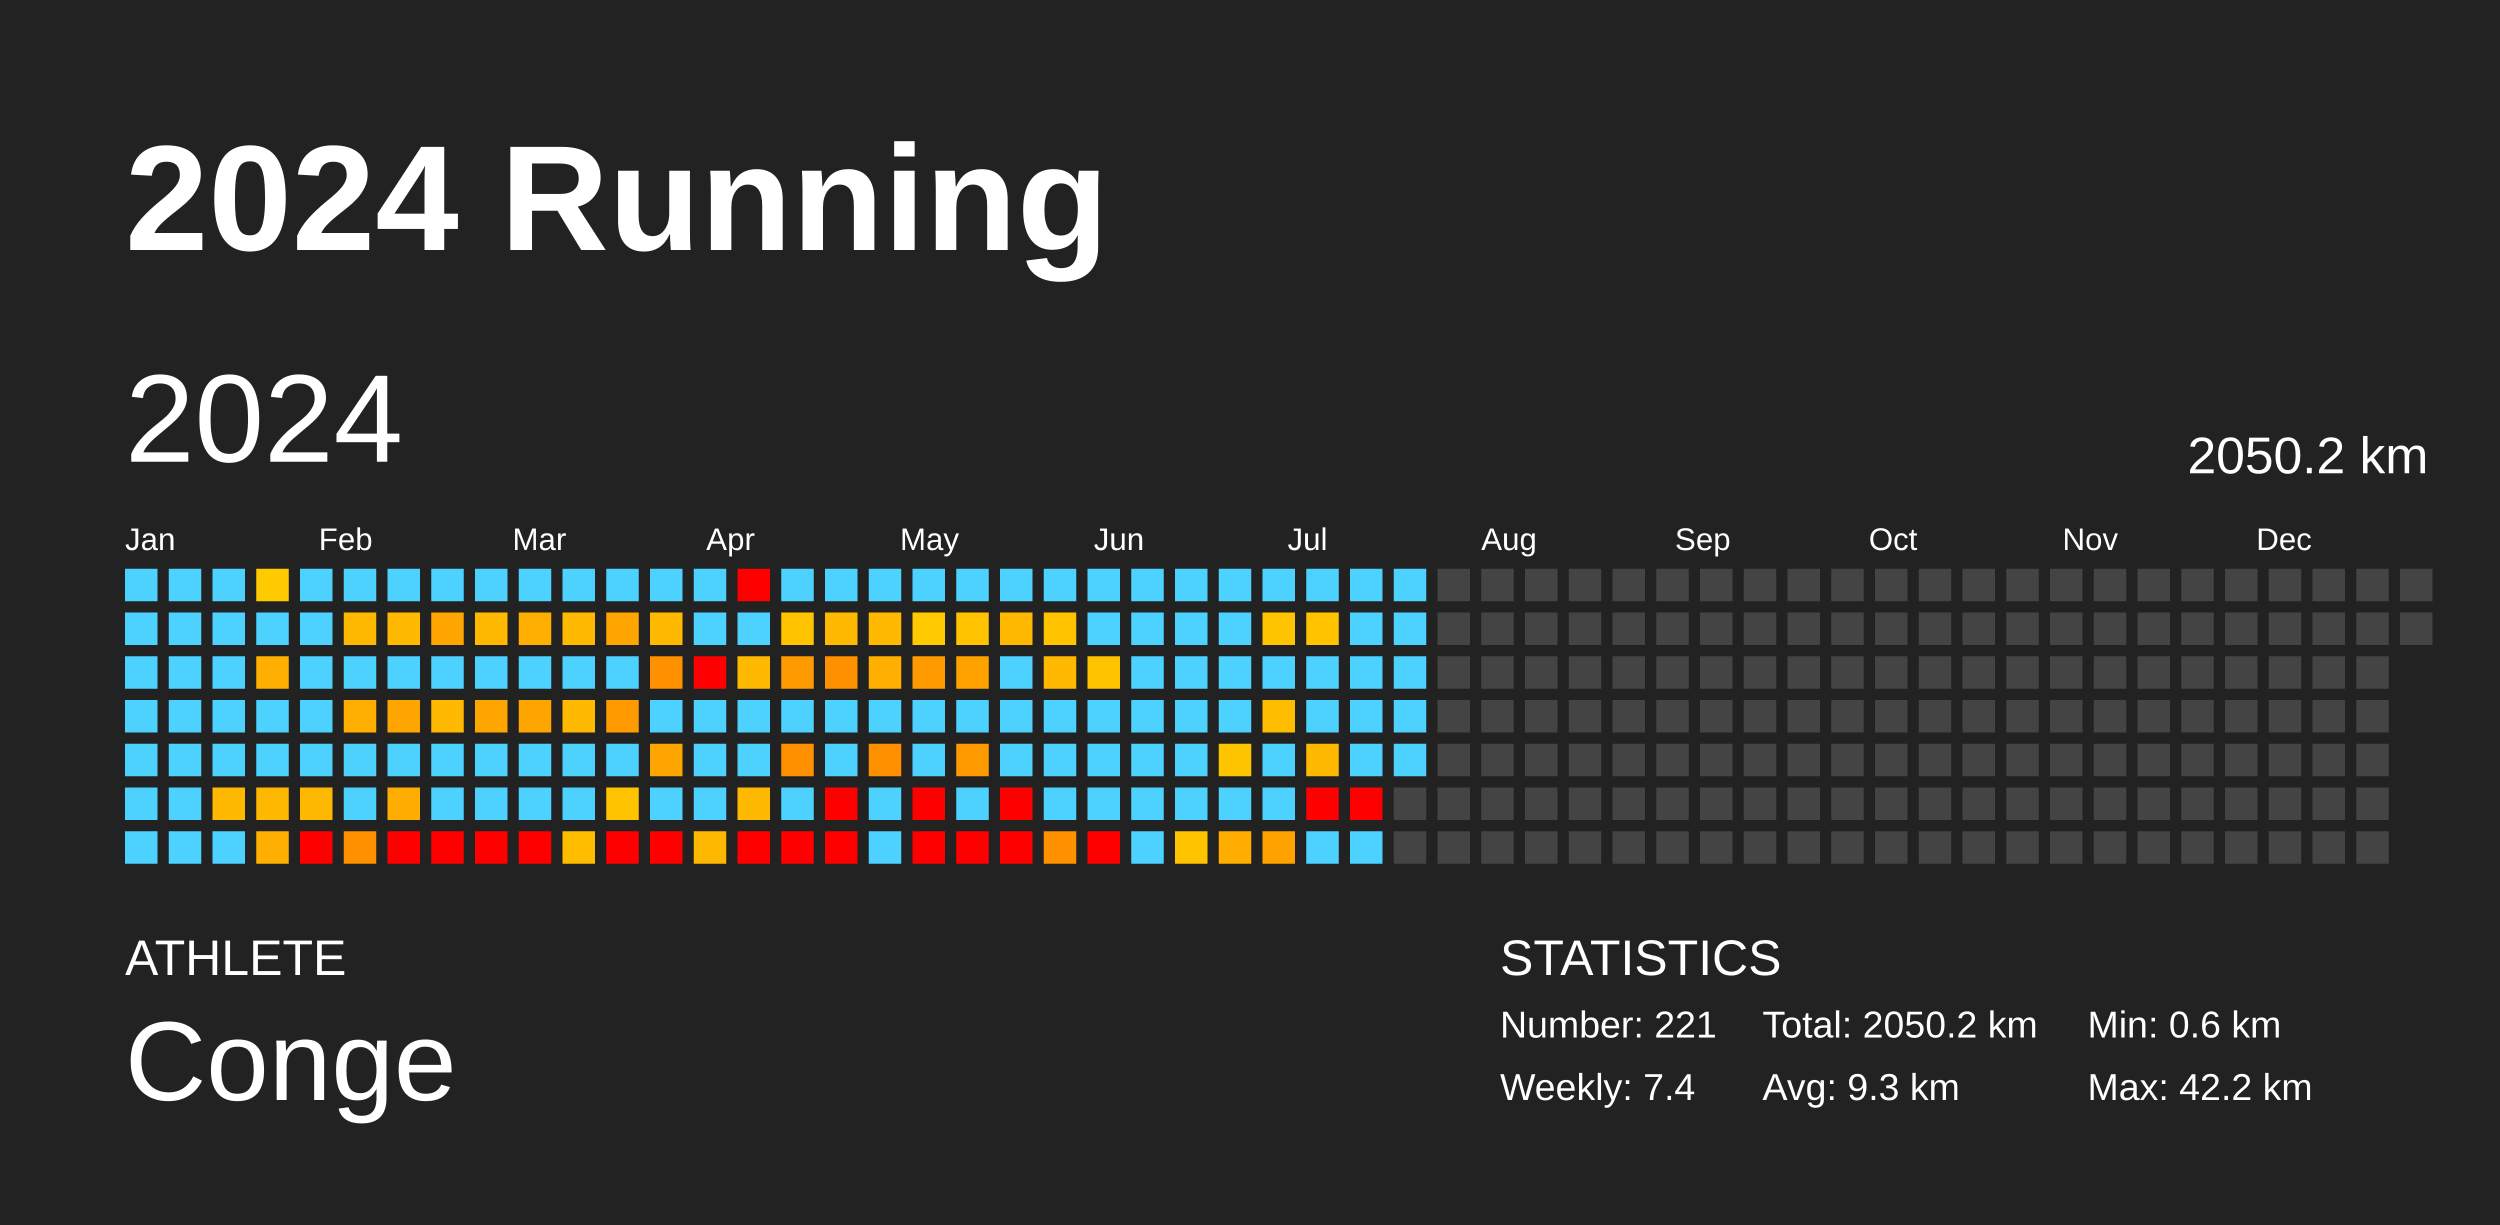
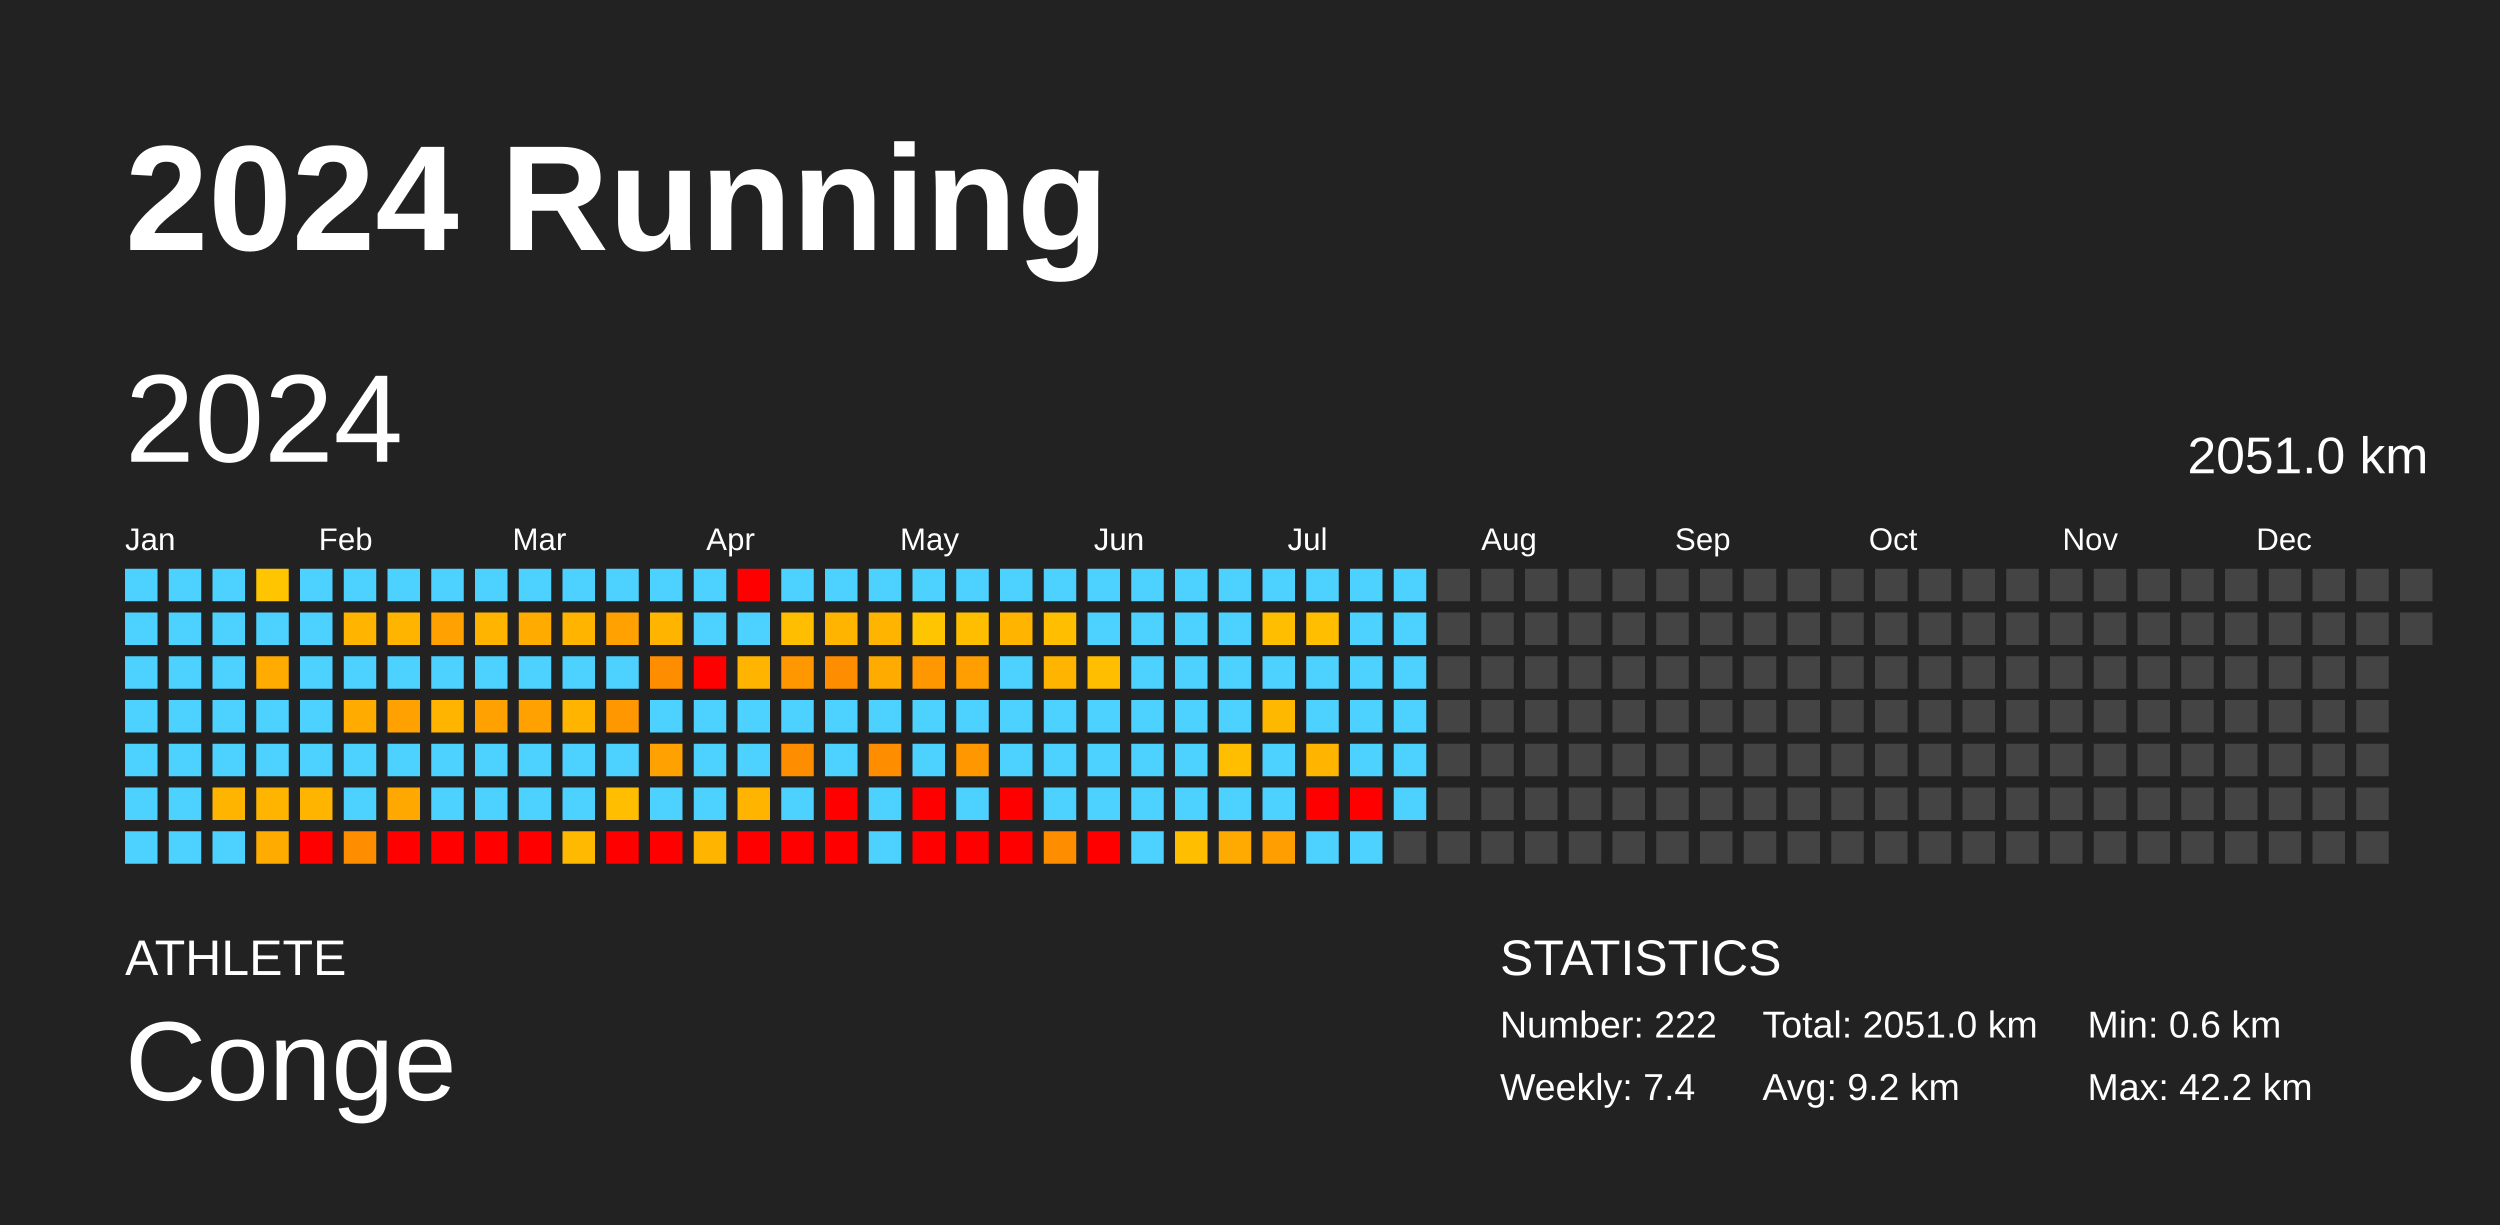
<svg xmlns="http://www.w3.org/2000/svg" baseProfile="full" height="98mm" version="1.1" viewBox="0,0,200,98" width="200mm">
  <defs />
  <rect fill="#222222" height="98" width="200" x="0" y="0" />
  <text fill="#FFFFFF" style="font-size:12px; font-family:Arial; font-weight:bold;" x="10" y="20">2024 Running</text>
  <text fill="#FFFFFF" style="font-size:4px; font-family:Arial" x="10" y="78">ATHLETE</text>
  <text fill="#FFFFFF" style="font-size:9px; font-family:Arial" x="10" y="88">Conge</text>
  <text fill="#FFFFFF" style="font-size:4px; font-family:Arial" x="120" y="78">STATISTICS</text>
-   <text fill="#FFFFFF" style="font-size:3px; font-family:Arial" x="120" y="83">Number: 221</text>
+   <text fill="#FFFFFF" style="font-size:3px; font-family:Arial" x="120" y="83">Number: 222</text>
  <text fill="#FFFFFF" style="font-size:3px; font-family:Arial" x="120" y="88">Weekly: 7.4</text>
-   <text fill="#FFFFFF" style="font-size:3px; font-family:Arial" x="141" y="83">Total: 2050.2 km</text>
-   <text fill="#FFFFFF" style="font-size:3px; font-family:Arial" x="141" y="88">Avg: 9.3 km</text>
+   <text fill="#FFFFFF" style="font-size:3px; font-family:Arial" x="141" y="83">Total: 2051.0 km</text>
+   <text fill="#FFFFFF" style="font-size:3px; font-family:Arial" x="141" y="88">Avg: 9.2 km</text>
  <text fill="#FFFFFF" style="font-size:3px; font-family:Arial" x="167" y="83">Min: 0.6 km</text>
  <text fill="#FFFFFF" style="font-size:3px; font-family:Arial" x="167" y="88">Max: 42.2 km</text>
  <text dominant-baseline="hanging" fill="#FFFFFF" style="font-size:10.0px; font-family:Arial;" x="10" y="30">2024</text>
-   <text dominant-baseline="hanging" fill="#FFFFFF" style="font-size:4.125px; font-family:Arial;" x="175" y="35">2050.2 km</text>
+   <text dominant-baseline="hanging" fill="#FFFFFF" style="font-size:4.125px; font-family:Arial;" x="175" y="35">2051.0 km</text>
  <text fill="#FFFFFF" style="font-size:2.5px; font-family:Arial" x="10.0" y="44">Jan</text>
  <text fill="#FFFFFF" style="font-size:2.5px; font-family:Arial" x="25.5" y="44">Feb</text>
  <text fill="#FFFFFF" style="font-size:2.5px; font-family:Arial" x="41.0" y="44">Mar</text>
  <text fill="#FFFFFF" style="font-size:2.5px; font-family:Arial" x="56.5" y="44">Apr</text>
  <text fill="#FFFFFF" style="font-size:2.5px; font-family:Arial" x="72.0" y="44">May</text>
  <text fill="#FFFFFF" style="font-size:2.5px; font-family:Arial" x="87.5" y="44">Jun</text>
  <text fill="#FFFFFF" style="font-size:2.5px; font-family:Arial" x="103.0" y="44">Jul</text>
  <text fill="#FFFFFF" style="font-size:2.5px; font-family:Arial" x="118.5" y="44">Aug</text>
  <text fill="#FFFFFF" style="font-size:2.5px; font-family:Arial" x="134.0" y="44">Sep</text>
  <text fill="#FFFFFF" style="font-size:2.5px; font-family:Arial" x="149.5" y="44">Oct</text>
  <text fill="#FFFFFF" style="font-size:2.5px; font-family:Arial" x="165.0" y="44">Nov</text>
  <text fill="#FFFFFF" style="font-size:2.5px; font-family:Arial" x="180.5" y="44">Dec</text>
  <rect fill="#4dd2ff" height="2.6" width="2.6" x="10.0" y="45.5" />
  <rect fill="#4dd2ff" height="2.6" width="2.6" x="10.0" y="49.0" />
  <rect fill="#4dd2ff" height="2.6" width="2.6" x="10.0" y="52.5" />
  <rect fill="#4dd2ff" height="2.6" width="2.6" x="10.0" y="56.0" />
  <rect fill="#4dd2ff" height="2.6" width="2.6" x="10.0" y="59.5" />
  <rect fill="#4dd2ff" height="2.6" width="2.6" x="10.0" y="63.0" />
  <rect fill="#4dd2ff" height="2.6" width="2.6" x="10.0" y="66.5" />
  <rect fill="#4dd2ff" height="2.6" width="2.6" x="13.5" y="45.5" />
  <rect fill="#4dd2ff" height="2.6" width="2.6" x="13.5" y="49.0" />
  <rect fill="#4dd2ff" height="2.6" width="2.6" x="13.5" y="52.5" />
  <rect fill="#4dd2ff" height="2.6" width="2.6" x="13.5" y="56.0" />
  <rect fill="#4dd2ff" height="2.6" width="2.6" x="13.5" y="59.5" />
  <rect fill="#4dd2ff" height="2.6" width="2.6" x="13.5" y="63.0" />
  <rect fill="#4dd2ff" height="2.6" width="2.6" x="13.5" y="66.5" />
  <rect fill="#4dd2ff" height="2.6" width="2.6" x="17.0" y="45.5" />
  <rect fill="#4dd2ff" height="2.6" width="2.6" x="17.0" y="49.0" />
  <rect fill="#4dd2ff" height="2.6" width="2.6" x="17.0" y="52.5" />
  <rect fill="#4dd2ff" height="2.6" width="2.6" x="17.0" y="56.0" />
  <rect fill="#4dd2ff" height="2.6" width="2.6" x="17.0" y="59.5" />
-   <rect fill="#ffb900" height="2.6" width="2.6" x="17.0" y="63.0" />
+   <rect fill="#ffb400" height="2.6" width="2.6" x="17.0" y="63.0" />
  <rect fill="#4dd2ff" height="2.6" width="2.6" x="17.0" y="66.5" />
-   <rect fill="#ffca00" height="2.6" width="2.6" x="20.5" y="45.5" />
+   <rect fill="#ffc500" height="2.6" width="2.6" x="20.5" y="45.5" />
  <rect fill="#4dd2ff" height="2.6" width="2.6" x="20.5" y="49.0" />
-   <rect fill="#ffaf00" height="2.6" width="2.6" x="20.5" y="52.5" />
+   <rect fill="#ffab00" height="2.6" width="2.6" x="20.5" y="52.5" />
  <rect fill="#4dd2ff" height="2.6" width="2.6" x="20.5" y="56.0" />
  <rect fill="#4dd2ff" height="2.6" width="2.6" x="20.5" y="59.5" />
-   <rect fill="#ffb800" height="2.6" width="2.6" x="20.5" y="63.0" />
-   <rect fill="#ffaf00" height="2.6" width="2.6" x="20.5" y="66.5" />
+   <rect fill="#ffb400" height="2.6" width="2.6" x="20.5" y="63.0" />
+   <rect fill="#ffab00" height="2.6" width="2.6" x="20.5" y="66.5" />
  <rect fill="#4dd2ff" height="2.6" width="2.6" x="24.0" y="45.5" />
  <rect fill="#4dd2ff" height="2.6" width="2.6" x="24.0" y="49.0" />
  <rect fill="#4dd2ff" height="2.6" width="2.6" x="24.0" y="52.5" />
  <rect fill="#4dd2ff" height="2.6" width="2.6" x="24.0" y="56.0" />
  <rect fill="#4dd2ff" height="2.6" width="2.6" x="24.0" y="59.5" />
-   <rect fill="#ffb800" height="2.6" width="2.6" x="24.0" y="63.0" />
+   <rect fill="#ffb400" height="2.6" width="2.6" x="24.0" y="63.0" />
  <rect fill="red" height="2.6" width="2.6" x="24.0" y="66.5" />
  <rect fill="#4dd2ff" height="2.6" width="2.6" x="27.5" y="45.5" />
-   <rect fill="#ffb900" height="2.6" width="2.6" x="27.5" y="49.0" />
+   <rect fill="#ffb400" height="2.6" width="2.6" x="27.5" y="49.0" />
  <rect fill="#4dd2ff" height="2.6" width="2.6" x="27.5" y="52.5" />
-   <rect fill="#ffaf00" height="2.6" width="2.6" x="27.5" y="56.0" />
+   <rect fill="#ffab00" height="2.6" width="2.6" x="27.5" y="56.0" />
  <rect fill="#4dd2ff" height="2.6" width="2.6" x="27.5" y="59.5" />
  <rect fill="#4dd2ff" height="2.6" width="2.6" x="27.5" y="63.0" />
-   <rect fill="#ff9100" height="2.6" width="2.6" x="27.5" y="66.5" />
+   <rect fill="#ff8d00" height="2.6" width="2.6" x="27.5" y="66.5" />
  <rect fill="#4dd2ff" height="2.6" width="2.6" x="31.0" y="45.5" />
-   <rect fill="#ffb900" height="2.6" width="2.6" x="31.0" y="49.0" />
+   <rect fill="#ffb500" height="2.6" width="2.6" x="31.0" y="49.0" />
  <rect fill="#4dd2ff" height="2.6" width="2.6" x="31.0" y="52.5" />
-   <rect fill="#ffa500" height="2.6" width="2.6" x="31.0" y="56.0" />
+   <rect fill="#ffa100" height="2.6" width="2.6" x="31.0" y="56.0" />
  <rect fill="#4dd2ff" height="2.6" width="2.6" x="31.0" y="59.5" />
-   <rect fill="#ffad00" height="2.6" width="2.6" x="31.0" y="63.0" />
+   <rect fill="#ffa900" height="2.6" width="2.6" x="31.0" y="63.0" />
  <rect fill="red" height="2.6" width="2.6" x="31.0" y="66.5" />
  <rect fill="#4dd2ff" height="2.6" width="2.6" x="34.5" y="45.5" />
-   <rect fill="#ffa500" height="2.6" width="2.6" x="34.5" y="49.0" />
+   <rect fill="#ffa100" height="2.6" width="2.6" x="34.5" y="49.0" />
  <rect fill="#4dd2ff" height="2.6" width="2.6" x="34.5" y="52.5" />
-   <rect fill="#ffb900" height="2.6" width="2.6" x="34.5" y="56.0" />
+   <rect fill="#ffb500" height="2.6" width="2.6" x="34.5" y="56.0" />
  <rect fill="#4dd2ff" height="2.6" width="2.6" x="34.5" y="59.5" />
  <rect fill="#4dd2ff" height="2.6" width="2.6" x="34.5" y="63.0" />
  <rect fill="red" height="2.6" width="2.6" x="34.5" y="66.5" />
  <rect fill="#4dd2ff" height="2.6" width="2.6" x="38.0" y="45.5" />
-   <rect fill="#ffb900" height="2.6" width="2.6" x="38.0" y="49.0" />
+   <rect fill="#ffb500" height="2.6" width="2.6" x="38.0" y="49.0" />
  <rect fill="#4dd2ff" height="2.6" width="2.6" x="38.0" y="52.5" />
-   <rect fill="#ffa500" height="2.6" width="2.6" x="38.0" y="56.0" />
+   <rect fill="#ffa100" height="2.6" width="2.6" x="38.0" y="56.0" />
  <rect fill="#4dd2ff" height="2.6" width="2.6" x="38.0" y="59.5" />
  <rect fill="#4dd2ff" height="2.6" width="2.6" x="38.0" y="63.0" />
  <rect fill="red" height="2.6" width="2.6" x="38.0" y="66.5" />
  <rect fill="#4dd2ff" height="2.6" width="2.6" x="41.5" y="45.5" />
-   <rect fill="#ffaf00" height="2.6" width="2.6" x="41.5" y="49.0" />
+   <rect fill="#ffab00" height="2.6" width="2.6" x="41.5" y="49.0" />
  <rect fill="#4dd2ff" height="2.6" width="2.6" x="41.5" y="52.5" />
-   <rect fill="#ffa500" height="2.6" width="2.6" x="41.5" y="56.0" />
+   <rect fill="#ffa100" height="2.6" width="2.6" x="41.5" y="56.0" />
  <rect fill="#4dd2ff" height="2.6" width="2.6" x="41.5" y="59.5" />
  <rect fill="#4dd2ff" height="2.6" width="2.6" x="41.5" y="63.0" />
  <rect fill="red" height="2.6" width="2.6" x="41.5" y="66.5" />
  <rect fill="#4dd2ff" height="2.6" width="2.6" x="45.0" y="45.5" />
-   <rect fill="#ffb900" height="2.6" width="2.6" x="45.0" y="49.0" />
+   <rect fill="#ffb500" height="2.6" width="2.6" x="45.0" y="49.0" />
  <rect fill="#4dd2ff" height="2.6" width="2.6" x="45.0" y="52.5" />
-   <rect fill="#ffb900" height="2.6" width="2.6" x="45.0" y="56.0" />
+   <rect fill="#ffb500" height="2.6" width="2.6" x="45.0" y="56.0" />
  <rect fill="#4dd2ff" height="2.6" width="2.6" x="45.0" y="59.5" />
  <rect fill="#4dd2ff" height="2.6" width="2.6" x="45.0" y="63.0" />
-   <rect fill="#ffbd00" height="2.6" width="2.6" x="45.0" y="66.5" />
+   <rect fill="#ffb900" height="2.6" width="2.6" x="45.0" y="66.5" />
  <rect fill="#4dd2ff" height="2.6" width="2.6" x="48.5" y="45.5" />
-   <rect fill="#ffa500" height="2.6" width="2.6" x="48.5" y="49.0" />
+   <rect fill="#ffa100" height="2.6" width="2.6" x="48.5" y="49.0" />
  <rect fill="#4dd2ff" height="2.6" width="2.6" x="48.5" y="52.5" />
-   <rect fill="#ff9b00" height="2.6" width="2.6" x="48.5" y="56.0" />
+   <rect fill="#ff9700" height="2.6" width="2.6" x="48.5" y="56.0" />
  <rect fill="#4dd2ff" height="2.6" width="2.6" x="48.5" y="59.5" />
-   <rect fill="#ffc300" height="2.6" width="2.6" x="48.5" y="63.0" />
+   <rect fill="#ffbf00" height="2.6" width="2.6" x="48.5" y="63.0" />
  <rect fill="red" height="2.6" width="2.6" x="48.5" y="66.5" />
  <rect fill="#4dd2ff" height="2.6" width="2.6" x="52.0" y="45.5" />
-   <rect fill="#ffb900" height="2.6" width="2.6" x="52.0" y="49.0" />
-   <rect fill="#ff9100" height="2.6" width="2.6" x="52.0" y="52.5" />
+   <rect fill="#ffb500" height="2.6" width="2.6" x="52.0" y="49.0" />
+   <rect fill="#ff8d00" height="2.6" width="2.6" x="52.0" y="52.5" />
  <rect fill="#4dd2ff" height="2.6" width="2.6" x="52.0" y="56.0" />
-   <rect fill="#ffa500" height="2.6" width="2.6" x="52.0" y="59.5" />
+   <rect fill="#ffa100" height="2.6" width="2.6" x="52.0" y="59.5" />
  <rect fill="#4dd2ff" height="2.6" width="2.6" x="52.0" y="63.0" />
  <rect fill="red" height="2.6" width="2.6" x="52.0" y="66.5" />
  <rect fill="#4dd2ff" height="2.6" width="2.6" x="55.5" y="45.5" />
  <rect fill="#4dd2ff" height="2.6" width="2.6" x="55.5" y="49.0" />
  <rect fill="red" height="2.6" width="2.6" x="55.5" y="52.5" />
  <rect fill="#4dd2ff" height="2.6" width="2.6" x="55.5" y="56.0" />
  <rect fill="#4dd2ff" height="2.6" width="2.6" x="55.5" y="59.5" />
  <rect fill="#4dd2ff" height="2.6" width="2.6" x="55.5" y="63.0" />
-   <rect fill="#ffb800" height="2.6" width="2.6" x="55.5" y="66.5" />
+   <rect fill="#ffb400" height="2.6" width="2.6" x="55.5" y="66.5" />
  <rect fill="red" height="2.6" width="2.6" x="59.0" y="45.5" />
  <rect fill="#4dd2ff" height="2.6" width="2.6" x="59.0" y="49.0" />
-   <rect fill="#ffb900" height="2.6" width="2.6" x="59.0" y="52.5" />
+   <rect fill="#ffb500" height="2.6" width="2.6" x="59.0" y="52.5" />
  <rect fill="#4dd2ff" height="2.6" width="2.6" x="59.0" y="56.0" />
  <rect fill="#4dd2ff" height="2.6" width="2.6" x="59.0" y="59.5" />
-   <rect fill="#ffb900" height="2.6" width="2.6" x="59.0" y="63.0" />
+   <rect fill="#ffb500" height="2.6" width="2.6" x="59.0" y="63.0" />
  <rect fill="red" height="2.6" width="2.6" x="59.0" y="66.5" />
  <rect fill="#4dd2ff" height="2.6" width="2.6" x="62.5" y="45.5" />
-   <rect fill="#ffc300" height="2.6" width="2.6" x="62.5" y="49.0" />
-   <rect fill="#ff9b00" height="2.6" width="2.6" x="62.5" y="52.5" />
+   <rect fill="#ffbf00" height="2.6" width="2.6" x="62.5" y="49.0" />
+   <rect fill="#ff9700" height="2.6" width="2.6" x="62.5" y="52.5" />
  <rect fill="#4dd2ff" height="2.6" width="2.6" x="62.5" y="56.0" />
-   <rect fill="#ff9100" height="2.6" width="2.6" x="62.5" y="59.5" />
+   <rect fill="#ff8d00" height="2.6" width="2.6" x="62.5" y="59.5" />
  <rect fill="#4dd2ff" height="2.6" width="2.6" x="62.5" y="63.0" />
  <rect fill="red" height="2.6" width="2.6" x="62.5" y="66.5" />
  <rect fill="#4dd2ff" height="2.6" width="2.6" x="66.0" y="45.5" />
-   <rect fill="#ffb900" height="2.6" width="2.6" x="66.0" y="49.0" />
-   <rect fill="#ff9100" height="2.6" width="2.6" x="66.0" y="52.5" />
+   <rect fill="#ffb500" height="2.6" width="2.6" x="66.0" y="49.0" />
+   <rect fill="#ff8d00" height="2.6" width="2.6" x="66.0" y="52.5" />
  <rect fill="#4dd2ff" height="2.6" width="2.6" x="66.0" y="56.0" />
  <rect fill="#4dd2ff" height="2.6" width="2.6" x="66.0" y="59.5" />
  <rect fill="red" height="2.6" width="2.6" x="66.0" y="63.0" />
  <rect fill="red" height="2.6" width="2.6" x="66.0" y="66.5" />
  <rect fill="#4dd2ff" height="2.6" width="2.6" x="69.5" y="45.5" />
-   <rect fill="#ffb900" height="2.6" width="2.6" x="69.5" y="49.0" />
-   <rect fill="#ffaf00" height="2.6" width="2.6" x="69.5" y="52.5" />
+   <rect fill="#ffb500" height="2.6" width="2.6" x="69.5" y="49.0" />
+   <rect fill="#ffab00" height="2.6" width="2.6" x="69.5" y="52.5" />
  <rect fill="#4dd2ff" height="2.6" width="2.6" x="69.5" y="56.0" />
-   <rect fill="#ff9100" height="2.6" width="2.6" x="69.5" y="59.5" />
+   <rect fill="#ff8d00" height="2.6" width="2.6" x="69.5" y="59.5" />
  <rect fill="#4dd2ff" height="2.6" width="2.6" x="69.5" y="63.0" />
  <rect fill="#4dd2ff" height="2.6" width="2.6" x="69.5" y="66.5" />
  <rect fill="#4dd2ff" height="2.6" width="2.6" x="73.0" y="45.5" />
-   <rect fill="#ffca00" height="2.6" width="2.6" x="73.0" y="49.0" />
-   <rect fill="#ff9b00" height="2.6" width="2.6" x="73.0" y="52.5" />
+   <rect fill="#ffc500" height="2.6" width="2.6" x="73.0" y="49.0" />
+   <rect fill="#ff9700" height="2.6" width="2.6" x="73.0" y="52.5" />
  <rect fill="#4dd2ff" height="2.6" width="2.6" x="73.0" y="56.0" />
  <rect fill="#4dd2ff" height="2.6" width="2.6" x="73.0" y="59.5" />
  <rect fill="red" height="2.6" width="2.6" x="73.0" y="63.0" />
  <rect fill="red" height="2.6" width="2.6" x="73.0" y="66.5" />
  <rect fill="#4dd2ff" height="2.6" width="2.6" x="76.5" y="45.5" />
-   <rect fill="#ffc300" height="2.6" width="2.6" x="76.5" y="49.0" />
-   <rect fill="#ffa200" height="2.6" width="2.6" x="76.5" y="52.5" />
+   <rect fill="#ffbe00" height="2.6" width="2.6" x="76.5" y="49.0" />
+   <rect fill="#ff9e00" height="2.6" width="2.6" x="76.5" y="52.5" />
  <rect fill="#4dd2ff" height="2.6" width="2.6" x="76.5" y="56.0" />
-   <rect fill="#ff9b00" height="2.6" width="2.6" x="76.5" y="59.5" />
+   <rect fill="#ff9700" height="2.6" width="2.6" x="76.5" y="59.5" />
  <rect fill="#4dd2ff" height="2.6" width="2.6" x="76.5" y="63.0" />
  <rect fill="red" height="2.6" width="2.6" x="76.5" y="66.5" />
  <rect fill="#4dd2ff" height="2.6" width="2.6" x="80.0" y="45.5" />
-   <rect fill="#ffb900" height="2.6" width="2.6" x="80.0" y="49.0" />
+   <rect fill="#ffb500" height="2.6" width="2.6" x="80.0" y="49.0" />
  <rect fill="#4dd2ff" height="2.6" width="2.6" x="80.0" y="52.5" />
  <rect fill="#4dd2ff" height="2.6" width="2.6" x="80.0" y="56.0" />
  <rect fill="#4dd2ff" height="2.6" width="2.6" x="80.0" y="59.5" />
  <rect fill="red" height="2.6" width="2.6" x="80.0" y="63.0" />
  <rect fill="red" height="2.6" width="2.6" x="80.0" y="66.5" />
  <rect fill="#4dd2ff" height="2.6" width="2.6" x="83.5" y="45.5" />
-   <rect fill="#ffc300" height="2.6" width="2.6" x="83.5" y="49.0" />
-   <rect fill="#ffb900" height="2.6" width="2.6" x="83.5" y="52.5" />
+   <rect fill="#ffbe00" height="2.6" width="2.6" x="83.5" y="49.0" />
+   <rect fill="#ffb500" height="2.6" width="2.6" x="83.5" y="52.5" />
  <rect fill="#4dd2ff" height="2.6" width="2.6" x="83.5" y="56.0" />
  <rect fill="#4dd2ff" height="2.6" width="2.6" x="83.5" y="59.5" />
  <rect fill="#4dd2ff" height="2.6" width="2.6" x="83.5" y="63.0" />
-   <rect fill="#ff9100" height="2.6" width="2.6" x="83.5" y="66.5" />
+   <rect fill="#ff8d00" height="2.6" width="2.6" x="83.5" y="66.5" />
  <rect fill="#4dd2ff" height="2.6" width="2.6" x="87.0" y="45.5" />
  <rect fill="#4dd2ff" height="2.6" width="2.6" x="87.0" y="49.0" />
-   <rect fill="#ffc300" height="2.6" width="2.6" x="87.0" y="52.5" />
+   <rect fill="#ffbf00" height="2.6" width="2.6" x="87.0" y="52.5" />
  <rect fill="#4dd2ff" height="2.6" width="2.6" x="87.0" y="56.0" />
  <rect fill="#4dd2ff" height="2.6" width="2.6" x="87.0" y="59.5" />
  <rect fill="#4dd2ff" height="2.6" width="2.6" x="87.0" y="63.0" />
  <rect fill="red" height="2.6" width="2.6" x="87.0" y="66.5" />
  <rect fill="#4dd2ff" height="2.6" width="2.6" x="90.5" y="45.5" />
  <rect fill="#4dd2ff" height="2.6" width="2.6" x="90.5" y="49.0" />
  <rect fill="#4dd2ff" height="2.6" width="2.6" x="90.5" y="52.5" />
  <rect fill="#4dd2ff" height="2.6" width="2.6" x="90.5" y="56.0" />
  <rect fill="#4dd2ff" height="2.6" width="2.6" x="90.5" y="59.5" />
  <rect fill="#4dd2ff" height="2.6" width="2.6" x="90.5" y="63.0" />
  <rect fill="#4dd2ff" height="2.6" width="2.6" x="90.5" y="66.5" />
  <rect fill="#4dd2ff" height="2.6" width="2.6" x="94.0" y="45.5" />
  <rect fill="#4dd2ff" height="2.6" width="2.6" x="94.0" y="49.0" />
  <rect fill="#4dd2ff" height="2.6" width="2.6" x="94.0" y="52.5" />
  <rect fill="#4dd2ff" height="2.6" width="2.6" x="94.0" y="56.0" />
  <rect fill="#4dd2ff" height="2.6" width="2.6" x="94.0" y="59.5" />
  <rect fill="#4dd2ff" height="2.6" width="2.6" x="94.0" y="63.0" />
-   <rect fill="#ffc300" height="2.6" width="2.6" x="94.0" y="66.5" />
+   <rect fill="#ffbe00" height="2.6" width="2.6" x="94.0" y="66.5" />
  <rect fill="#4dd2ff" height="2.6" width="2.6" x="97.5" y="45.5" />
  <rect fill="#4dd2ff" height="2.6" width="2.6" x="97.5" y="49.0" />
  <rect fill="#4dd2ff" height="2.6" width="2.6" x="97.5" y="52.5" />
  <rect fill="#4dd2ff" height="2.6" width="2.6" x="97.5" y="56.0" />
-   <rect fill="#ffc400" height="2.6" width="2.6" x="97.5" y="59.5" />
+   <rect fill="#ffbf00" height="2.6" width="2.6" x="97.5" y="59.5" />
  <rect fill="#4dd2ff" height="2.6" width="2.6" x="97.5" y="63.0" />
-   <rect fill="#ffae00" height="2.6" width="2.6" x="97.5" y="66.5" />
+   <rect fill="#ffaa00" height="2.6" width="2.6" x="97.5" y="66.5" />
  <rect fill="#4dd2ff" height="2.6" width="2.6" x="101.0" y="45.5" />
-   <rect fill="#ffc400" height="2.6" width="2.6" x="101.0" y="49.0" />
+   <rect fill="#ffbf00" height="2.6" width="2.6" x="101.0" y="49.0" />
  <rect fill="#4dd2ff" height="2.6" width="2.6" x="101.0" y="52.5" />
-   <rect fill="#ffbd00" height="2.6" width="2.6" x="101.0" y="56.0" />
+   <rect fill="#ffb800" height="2.6" width="2.6" x="101.0" y="56.0" />
  <rect fill="#4dd2ff" height="2.6" width="2.6" x="101.0" y="59.5" />
  <rect fill="#4dd2ff" height="2.6" width="2.6" x="101.0" y="63.0" />
-   <rect fill="#ffa200" height="2.6" width="2.6" x="101.0" y="66.5" />
+   <rect fill="#ff9e00" height="2.6" width="2.6" x="101.0" y="66.5" />
  <rect fill="#4dd2ff" height="2.6" width="2.6" x="104.5" y="45.5" />
-   <rect fill="#ffc300" height="2.6" width="2.6" x="104.5" y="49.0" />
+   <rect fill="#ffbf00" height="2.6" width="2.6" x="104.5" y="49.0" />
  <rect fill="#4dd2ff" height="2.6" width="2.6" x="104.5" y="52.5" />
  <rect fill="#4dd2ff" height="2.6" width="2.6" x="104.5" y="56.0" />
-   <rect fill="#ffb900" height="2.6" width="2.6" x="104.5" y="59.5" />
+   <rect fill="#ffb500" height="2.6" width="2.6" x="104.5" y="59.5" />
  <rect fill="red" height="2.6" width="2.6" x="104.5" y="63.0" />
  <rect fill="#4dd2ff" height="2.6" width="2.6" x="104.5" y="66.5" />
  <rect fill="#4dd2ff" height="2.6" width="2.6" x="108.0" y="45.5" />
  <rect fill="#4dd2ff" height="2.6" width="2.6" x="108.0" y="49.0" />
  <rect fill="#4dd2ff" height="2.6" width="2.6" x="108.0" y="52.5" />
  <rect fill="#4dd2ff" height="2.6" width="2.6" x="108.0" y="56.0" />
  <rect fill="#4dd2ff" height="2.6" width="2.6" x="108.0" y="59.5" />
  <rect fill="red" height="2.6" width="2.6" x="108.0" y="63.0" />
  <rect fill="#4dd2ff" height="2.6" width="2.6" x="108.0" y="66.5" />
  <rect fill="#4dd2ff" height="2.6" width="2.6" x="111.5" y="45.5" />
  <rect fill="#4dd2ff" height="2.6" width="2.6" x="111.5" y="49.0" />
  <rect fill="#4dd2ff" height="2.6" width="2.6" x="111.5" y="52.5" />
  <rect fill="#4dd2ff" height="2.6" width="2.6" x="111.5" y="56.0" />
  <rect fill="#4dd2ff" height="2.6" width="2.6" x="111.5" y="59.5" />
-   <rect fill="#444444" height="2.6" width="2.6" x="111.5" y="63.0" />
+   <rect fill="#4dd2ff" height="2.6" width="2.6" x="111.5" y="63.0" />
  <rect fill="#444444" height="2.6" width="2.6" x="111.5" y="66.5" />
  <rect fill="#444444" height="2.6" width="2.6" x="115.0" y="45.5" />
  <rect fill="#444444" height="2.6" width="2.6" x="115.0" y="49.0" />
  <rect fill="#444444" height="2.6" width="2.6" x="115.0" y="52.5" />
  <rect fill="#444444" height="2.6" width="2.6" x="115.0" y="56.0" />
  <rect fill="#444444" height="2.6" width="2.6" x="115.0" y="59.5" />
  <rect fill="#444444" height="2.6" width="2.6" x="115.0" y="63.0" />
  <rect fill="#444444" height="2.6" width="2.6" x="115.0" y="66.5" />
  <rect fill="#444444" height="2.6" width="2.6" x="118.5" y="45.5" />
  <rect fill="#444444" height="2.6" width="2.6" x="118.5" y="49.0" />
  <rect fill="#444444" height="2.6" width="2.6" x="118.5" y="52.5" />
  <rect fill="#444444" height="2.6" width="2.6" x="118.5" y="56.0" />
  <rect fill="#444444" height="2.6" width="2.6" x="118.5" y="59.5" />
  <rect fill="#444444" height="2.6" width="2.6" x="118.5" y="63.0" />
  <rect fill="#444444" height="2.6" width="2.6" x="118.5" y="66.5" />
  <rect fill="#444444" height="2.6" width="2.6" x="122.0" y="45.5" />
  <rect fill="#444444" height="2.6" width="2.6" x="122.0" y="49.0" />
  <rect fill="#444444" height="2.6" width="2.6" x="122.0" y="52.5" />
  <rect fill="#444444" height="2.6" width="2.6" x="122.0" y="56.0" />
  <rect fill="#444444" height="2.6" width="2.6" x="122.0" y="59.5" />
  <rect fill="#444444" height="2.6" width="2.6" x="122.0" y="63.0" />
  <rect fill="#444444" height="2.6" width="2.6" x="122.0" y="66.5" />
  <rect fill="#444444" height="2.6" width="2.6" x="125.5" y="45.5" />
  <rect fill="#444444" height="2.6" width="2.6" x="125.5" y="49.0" />
  <rect fill="#444444" height="2.6" width="2.6" x="125.5" y="52.5" />
  <rect fill="#444444" height="2.6" width="2.6" x="125.5" y="56.0" />
  <rect fill="#444444" height="2.6" width="2.6" x="125.5" y="59.5" />
  <rect fill="#444444" height="2.6" width="2.6" x="125.5" y="63.0" />
  <rect fill="#444444" height="2.6" width="2.6" x="125.5" y="66.5" />
  <rect fill="#444444" height="2.6" width="2.6" x="129.0" y="45.5" />
  <rect fill="#444444" height="2.6" width="2.6" x="129.0" y="49.0" />
  <rect fill="#444444" height="2.6" width="2.6" x="129.0" y="52.5" />
  <rect fill="#444444" height="2.6" width="2.6" x="129.0" y="56.0" />
  <rect fill="#444444" height="2.6" width="2.6" x="129.0" y="59.5" />
  <rect fill="#444444" height="2.6" width="2.6" x="129.0" y="63.0" />
  <rect fill="#444444" height="2.6" width="2.6" x="129.0" y="66.5" />
  <rect fill="#444444" height="2.6" width="2.6" x="132.5" y="45.5" />
  <rect fill="#444444" height="2.6" width="2.6" x="132.5" y="49.0" />
  <rect fill="#444444" height="2.6" width="2.6" x="132.5" y="52.5" />
  <rect fill="#444444" height="2.6" width="2.6" x="132.5" y="56.0" />
  <rect fill="#444444" height="2.6" width="2.6" x="132.5" y="59.5" />
  <rect fill="#444444" height="2.6" width="2.6" x="132.5" y="63.0" />
  <rect fill="#444444" height="2.6" width="2.6" x="132.5" y="66.5" />
  <rect fill="#444444" height="2.6" width="2.6" x="136.0" y="45.5" />
  <rect fill="#444444" height="2.6" width="2.6" x="136.0" y="49.0" />
  <rect fill="#444444" height="2.6" width="2.6" x="136.0" y="52.5" />
  <rect fill="#444444" height="2.6" width="2.6" x="136.0" y="56.0" />
  <rect fill="#444444" height="2.6" width="2.6" x="136.0" y="59.5" />
  <rect fill="#444444" height="2.6" width="2.6" x="136.0" y="63.0" />
  <rect fill="#444444" height="2.6" width="2.6" x="136.0" y="66.5" />
  <rect fill="#444444" height="2.6" width="2.6" x="139.5" y="45.5" />
  <rect fill="#444444" height="2.6" width="2.6" x="139.5" y="49.0" />
  <rect fill="#444444" height="2.6" width="2.6" x="139.5" y="52.5" />
  <rect fill="#444444" height="2.6" width="2.6" x="139.5" y="56.0" />
  <rect fill="#444444" height="2.6" width="2.6" x="139.5" y="59.5" />
  <rect fill="#444444" height="2.6" width="2.6" x="139.5" y="63.0" />
  <rect fill="#444444" height="2.6" width="2.6" x="139.5" y="66.5" />
  <rect fill="#444444" height="2.6" width="2.6" x="143.0" y="45.5" />
  <rect fill="#444444" height="2.6" width="2.6" x="143.0" y="49.0" />
  <rect fill="#444444" height="2.6" width="2.6" x="143.0" y="52.5" />
  <rect fill="#444444" height="2.6" width="2.6" x="143.0" y="56.0" />
  <rect fill="#444444" height="2.6" width="2.6" x="143.0" y="59.5" />
  <rect fill="#444444" height="2.6" width="2.6" x="143.0" y="63.0" />
  <rect fill="#444444" height="2.6" width="2.6" x="143.0" y="66.5" />
  <rect fill="#444444" height="2.6" width="2.6" x="146.5" y="45.5" />
  <rect fill="#444444" height="2.6" width="2.6" x="146.5" y="49.0" />
  <rect fill="#444444" height="2.6" width="2.6" x="146.5" y="52.5" />
  <rect fill="#444444" height="2.6" width="2.6" x="146.5" y="56.0" />
  <rect fill="#444444" height="2.6" width="2.6" x="146.5" y="59.5" />
  <rect fill="#444444" height="2.6" width="2.6" x="146.5" y="63.0" />
  <rect fill="#444444" height="2.6" width="2.6" x="146.5" y="66.5" />
  <rect fill="#444444" height="2.6" width="2.6" x="150.0" y="45.5" />
  <rect fill="#444444" height="2.6" width="2.6" x="150.0" y="49.0" />
  <rect fill="#444444" height="2.6" width="2.6" x="150.0" y="52.5" />
  <rect fill="#444444" height="2.6" width="2.6" x="150.0" y="56.0" />
  <rect fill="#444444" height="2.6" width="2.6" x="150.0" y="59.5" />
  <rect fill="#444444" height="2.6" width="2.6" x="150.0" y="63.0" />
  <rect fill="#444444" height="2.6" width="2.6" x="150.0" y="66.5" />
  <rect fill="#444444" height="2.6" width="2.6" x="153.5" y="45.5" />
  <rect fill="#444444" height="2.6" width="2.6" x="153.5" y="49.0" />
  <rect fill="#444444" height="2.6" width="2.6" x="153.5" y="52.5" />
  <rect fill="#444444" height="2.6" width="2.6" x="153.5" y="56.0" />
  <rect fill="#444444" height="2.6" width="2.6" x="153.5" y="59.5" />
  <rect fill="#444444" height="2.6" width="2.6" x="153.5" y="63.0" />
  <rect fill="#444444" height="2.6" width="2.6" x="153.5" y="66.5" />
  <rect fill="#444444" height="2.6" width="2.6" x="157.0" y="45.5" />
  <rect fill="#444444" height="2.6" width="2.6" x="157.0" y="49.0" />
  <rect fill="#444444" height="2.6" width="2.6" x="157.0" y="52.5" />
  <rect fill="#444444" height="2.6" width="2.6" x="157.0" y="56.0" />
  <rect fill="#444444" height="2.6" width="2.6" x="157.0" y="59.5" />
  <rect fill="#444444" height="2.6" width="2.6" x="157.0" y="63.0" />
  <rect fill="#444444" height="2.6" width="2.6" x="157.0" y="66.5" />
  <rect fill="#444444" height="2.6" width="2.6" x="160.5" y="45.5" />
  <rect fill="#444444" height="2.6" width="2.6" x="160.5" y="49.0" />
  <rect fill="#444444" height="2.6" width="2.6" x="160.5" y="52.5" />
  <rect fill="#444444" height="2.6" width="2.6" x="160.5" y="56.0" />
  <rect fill="#444444" height="2.6" width="2.6" x="160.5" y="59.5" />
  <rect fill="#444444" height="2.6" width="2.6" x="160.5" y="63.0" />
  <rect fill="#444444" height="2.6" width="2.6" x="160.5" y="66.5" />
  <rect fill="#444444" height="2.6" width="2.6" x="164.0" y="45.5" />
  <rect fill="#444444" height="2.6" width="2.6" x="164.0" y="49.0" />
  <rect fill="#444444" height="2.6" width="2.6" x="164.0" y="52.5" />
  <rect fill="#444444" height="2.6" width="2.6" x="164.0" y="56.0" />
  <rect fill="#444444" height="2.6" width="2.6" x="164.0" y="59.5" />
  <rect fill="#444444" height="2.6" width="2.6" x="164.0" y="63.0" />
  <rect fill="#444444" height="2.6" width="2.6" x="164.0" y="66.5" />
  <rect fill="#444444" height="2.6" width="2.6" x="167.5" y="45.5" />
  <rect fill="#444444" height="2.6" width="2.6" x="167.5" y="49.0" />
  <rect fill="#444444" height="2.6" width="2.6" x="167.5" y="52.5" />
  <rect fill="#444444" height="2.6" width="2.6" x="167.5" y="56.0" />
  <rect fill="#444444" height="2.6" width="2.6" x="167.5" y="59.5" />
  <rect fill="#444444" height="2.6" width="2.6" x="167.5" y="63.0" />
  <rect fill="#444444" height="2.6" width="2.6" x="167.5" y="66.5" />
  <rect fill="#444444" height="2.6" width="2.6" x="171.0" y="45.5" />
  <rect fill="#444444" height="2.6" width="2.6" x="171.0" y="49.0" />
  <rect fill="#444444" height="2.6" width="2.6" x="171.0" y="52.5" />
  <rect fill="#444444" height="2.6" width="2.6" x="171.0" y="56.0" />
  <rect fill="#444444" height="2.6" width="2.6" x="171.0" y="59.5" />
  <rect fill="#444444" height="2.6" width="2.6" x="171.0" y="63.0" />
  <rect fill="#444444" height="2.6" width="2.6" x="171.0" y="66.5" />
  <rect fill="#444444" height="2.6" width="2.6" x="174.5" y="45.5" />
  <rect fill="#444444" height="2.6" width="2.6" x="174.5" y="49.0" />
  <rect fill="#444444" height="2.6" width="2.6" x="174.5" y="52.5" />
  <rect fill="#444444" height="2.6" width="2.6" x="174.5" y="56.0" />
  <rect fill="#444444" height="2.6" width="2.6" x="174.5" y="59.5" />
  <rect fill="#444444" height="2.6" width="2.6" x="174.5" y="63.0" />
  <rect fill="#444444" height="2.6" width="2.6" x="174.5" y="66.5" />
  <rect fill="#444444" height="2.6" width="2.6" x="178.0" y="45.5" />
  <rect fill="#444444" height="2.6" width="2.6" x="178.0" y="49.0" />
  <rect fill="#444444" height="2.6" width="2.6" x="178.0" y="52.5" />
  <rect fill="#444444" height="2.6" width="2.6" x="178.0" y="56.0" />
  <rect fill="#444444" height="2.6" width="2.6" x="178.0" y="59.5" />
  <rect fill="#444444" height="2.6" width="2.6" x="178.0" y="63.0" />
  <rect fill="#444444" height="2.6" width="2.6" x="178.0" y="66.5" />
  <rect fill="#444444" height="2.6" width="2.6" x="181.5" y="45.5" />
  <rect fill="#444444" height="2.6" width="2.6" x="181.5" y="49.0" />
  <rect fill="#444444" height="2.6" width="2.6" x="181.5" y="52.5" />
  <rect fill="#444444" height="2.6" width="2.6" x="181.5" y="56.0" />
  <rect fill="#444444" height="2.6" width="2.6" x="181.5" y="59.5" />
  <rect fill="#444444" height="2.6" width="2.6" x="181.5" y="63.0" />
  <rect fill="#444444" height="2.6" width="2.6" x="181.5" y="66.5" />
  <rect fill="#444444" height="2.6" width="2.6" x="185.0" y="45.5" />
  <rect fill="#444444" height="2.6" width="2.6" x="185.0" y="49.0" />
  <rect fill="#444444" height="2.6" width="2.6" x="185.0" y="52.5" />
  <rect fill="#444444" height="2.6" width="2.6" x="185.0" y="56.0" />
  <rect fill="#444444" height="2.6" width="2.6" x="185.0" y="59.5" />
  <rect fill="#444444" height="2.6" width="2.6" x="185.0" y="63.0" />
  <rect fill="#444444" height="2.6" width="2.6" x="185.0" y="66.5" />
  <rect fill="#444444" height="2.6" width="2.6" x="188.5" y="45.5" />
  <rect fill="#444444" height="2.6" width="2.6" x="188.5" y="49.0" />
  <rect fill="#444444" height="2.6" width="2.6" x="188.5" y="52.5" />
  <rect fill="#444444" height="2.6" width="2.6" x="188.5" y="56.0" />
  <rect fill="#444444" height="2.6" width="2.6" x="188.5" y="59.5" />
  <rect fill="#444444" height="2.6" width="2.6" x="188.5" y="63.0" />
  <rect fill="#444444" height="2.6" width="2.6" x="188.5" y="66.5" />
  <rect fill="#444444" height="2.6" width="2.6" x="192.0" y="45.5" />
  <rect fill="#444444" height="2.6" width="2.6" x="192.0" y="49.0" />
</svg>
